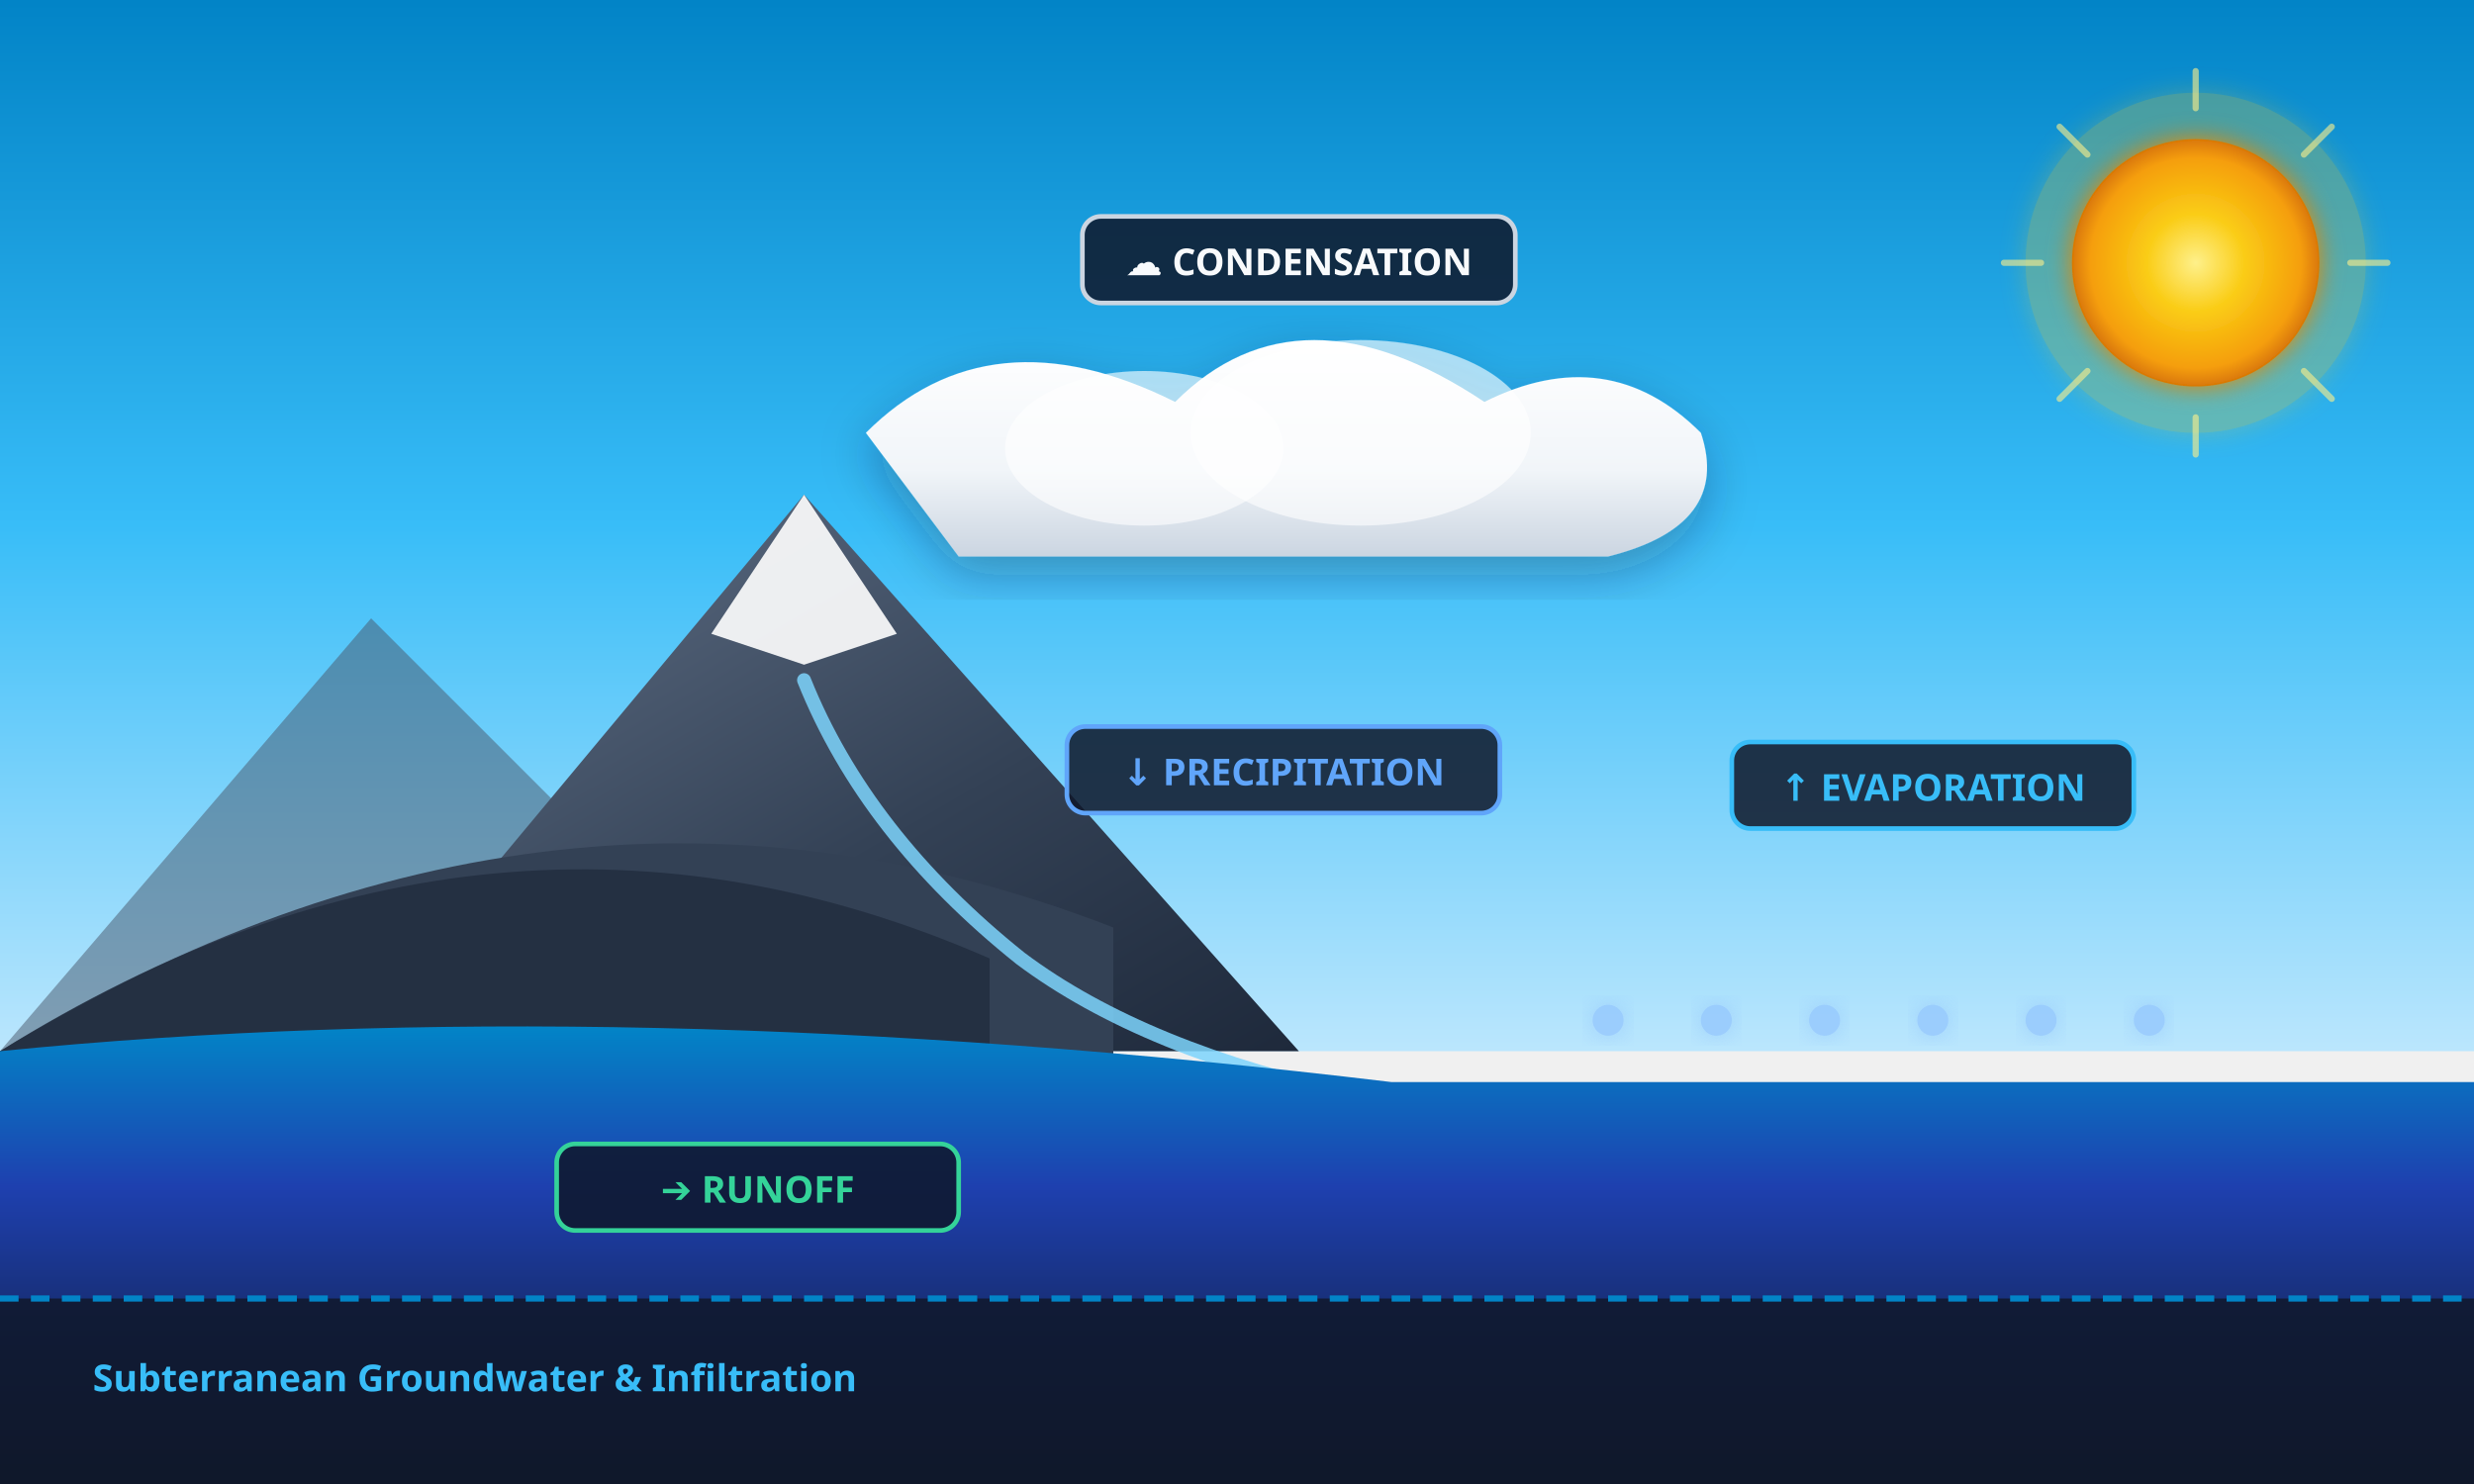
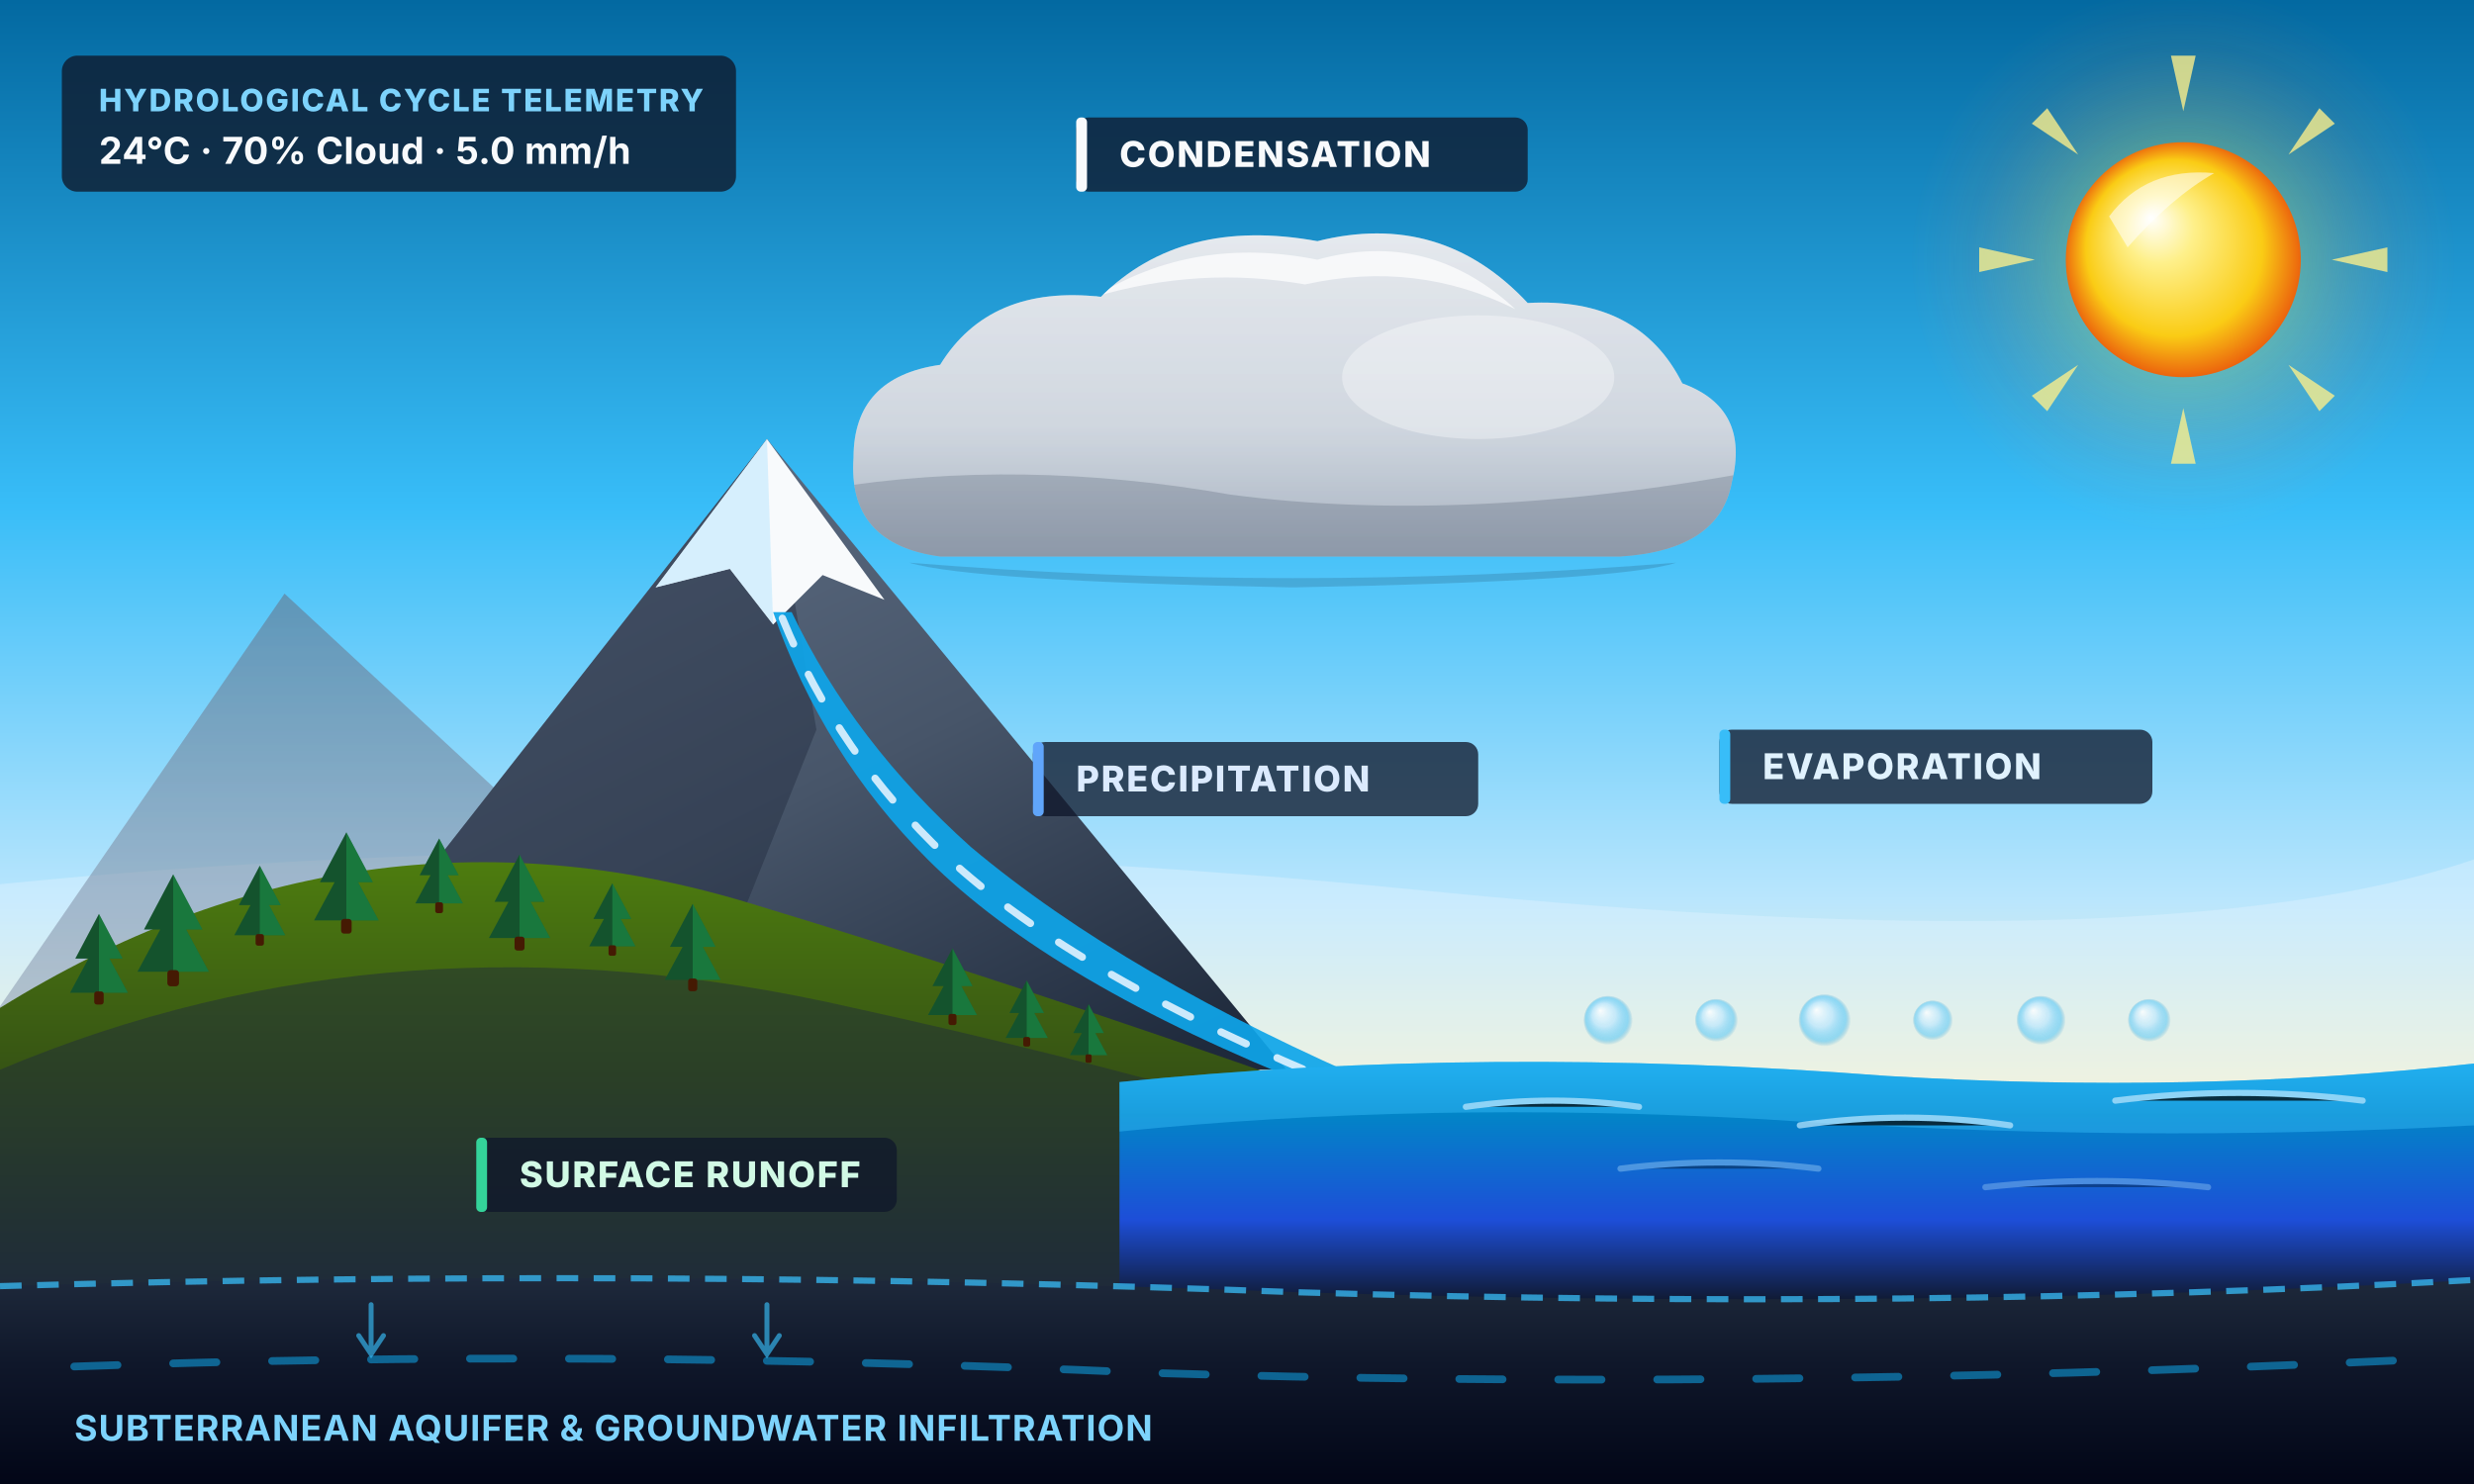
- <svg xmlns="http://www.w3.org/2000/svg" viewBox="0 0 800 480">
+ <svg xmlns="http://www.w3.org/2000/svg" viewBox="0 0 800 480" role="img" aria-label="Interactive Water Cycle: Evaporation, Condensation, Precipitation, Runoff and Groundwater">
  <defs>
    <linearGradient id="wc-sky-grad" x1="0" y1="0" x2="0" y2="1">
-       <stop offset="0%" stop-color="#0284c7" />
-       <stop offset="50%" stop-color="#38bdf8" />
-       <stop offset="100%" stop-color="#bae6fd" />
+       <stop offset="0%" stop-color="#0369a1" />
+       <stop offset="46%" stop-color="#38bdf8" />
+       <stop offset="82%" stop-color="#bae6fd" />
+       <stop offset="100%" stop-color="#fef3c7" />
+     </linearGradient>
+     <radialGradient id="wc-sun-core" cx="50%" cy="50%" r="52%" fx="36%" fy="32%">
+       <stop offset="0%" stop-color="#ffffff" />
+       <stop offset="28%" stop-color="#fef08a" />
+       <stop offset="72%" stop-color="#facc15" />
+       <stop offset="100%" stop-color="#ea580c" />
+     </radialGradient>
+     <radialGradient id="wc-sun-halo" cx="50%" cy="50%" r="50%">
+       <stop offset="0%" stop-color="#fef08a" stop-opacity="0.72" />
+       <stop offset="45%" stop-color="#fde047" stop-opacity="0.28" />
+       <stop offset="78%" stop-color="#fb923c" stop-opacity="0.08" />
+       <stop offset="100%" stop-color="#fb923c" stop-opacity="0" />
+     </radialGradient>
+     <linearGradient id="wc-mtn-far" x1="0" y1="0" x2="0" y2="1">
+       <stop offset="0%" stop-color="#64748b" />
+       <stop offset="100%" stop-color="#94a3b8" />
+     </linearGradient>
+     <linearGradient id="wc-mtn-lit" x1="0.1" y1="0" x2="0.9" y2="1">
+       <stop offset="0%" stop-color="#64748b" />
+       <stop offset="55%" stop-color="#475569" />
+       <stop offset="100%" stop-color="#1e293b" />
+     </linearGradient>
+     <linearGradient id="wc-hill-grass" x1="0" y1="0" x2="0" y2="1">
+       <stop offset="0%" stop-color="#4d7c0f" />
+       <stop offset="48%" stop-color="#365314" />
+       <stop offset="100%" stop-color="#1e293b" />
+     </linearGradient>
+     <linearGradient id="wc-cloud-grad" x1="0" y1="0" x2="0" y2="1">
+       <stop offset="0%" stop-color="#ffffff" />
+       <stop offset="58%" stop-color="#f1f5f9" />
+       <stop offset="100%" stop-color="#cbd5e1" />
+     </linearGradient>
+     <linearGradient id="wc-cloud-storm" x1="0" y1="0" x2="0" y2="1">
+       <stop offset="0%" stop-color="#94a3b8" />
+       <stop offset="65%" stop-color="#64748b" />
+       <stop offset="100%" stop-color="#334155" />
    </linearGradient>
    <linearGradient id="wc-ocean-grad" x1="0" y1="0" x2="0" y2="1">
-       <stop offset="0%" stop-color="#0284c7" />
-       <stop offset="35%" stop-color="#1e40af" />
+       <stop offset="0%" stop-color="#0ea5e9" />
+       <stop offset="22%" stop-color="#0284c7" />
+       <stop offset="65%" stop-color="#1d4ed8" />
      <stop offset="100%" stop-color="#0f172a" />
    </linearGradient>
-     <linearGradient id="wc-mountain-grad" x1="0" y1="0" x2="1" y2="1">
-       <stop offset="0%" stop-color="#64748b" />
-       <stop offset="60%" stop-color="#334155" />
-       <stop offset="100%" stop-color="#1e293b" />
+     <linearGradient id="wc-bedrock-grad" x1="0" y1="0" x2="0" y2="1">
+       <stop offset="0%" stop-color="#1e293b" />
+       <stop offset="42%" stop-color="#0f172a" />
+       <stop offset="100%" stop-color="#020617" />
    </linearGradient>
-     <radialGradient id="grad-sun" cx="50%" cy="50%" r="50%">
-       <stop offset="0%" stop-color="#fef08a" />
-       <stop offset="40%" stop-color="#facc15" />
-       <stop offset="85%" stop-color="#f59e0b" />
-       <stop offset="100%" stop-color="#d97706" />
+     <radialGradient id="wc-vapor-orb" cx="50%" cy="50%" r="50%" fx="34%" fy="30%">
+       <stop offset="0%" stop-color="#ffffff" stop-opacity="0.96" />
+       <stop offset="48%" stop-color="#bae6fd" stop-opacity="0.85" />
+       <stop offset="85%" stop-color="#38bdf8" stop-opacity="0.55" />
+       <stop offset="100%" stop-color="#0284c7" stop-opacity="0" />
    </radialGradient>
-     <linearGradient id="wc-cloud-grad" x1="0" y1="0" x2="0" y2="1">
-       <stop offset="0%" stop-color="#ffffff" />
-       <stop offset="60%" stop-color="#f1f5f9" />
-       <stop offset="100%" stop-color="#cbd5e1" />
+     <linearGradient id="wc-drop-grad" x1="0" y1="0" x2="0" y2="1">
+       <stop offset="0%" stop-color="#e0f2fe" />
+       <stop offset="55%" stop-color="#38bdf8" />
+       <stop offset="100%" stop-color="#1d4ed8" />
    </linearGradient>
-     <filter id="glow" x="-30%" y="-30%" width="160%" height="160%">
-       <feGaussianBlur stdDeviation="4" result="blur" />
-       <feMerge>
-         <feMergeNode in="blur" />
-         <feMergeNode in="SourceGraphic" />
-       </feMerge>
-     </filter>
-     <filter id="cloud-shadow" x="-20%" y="-20%" width="140%" height="140%">
-       <feDropShadow dx="0" dy="6" stdDeviation="8" flood-color="#1e293b" flood-opacity="0.3" />
-     </filter>
+     <g id="sym-pine" aria-hidden="true">
+       <path d="M0 -24 L9 -7 L4 -7 L11 6 L-11 6 L-4 -7 L-9 -7 Z" fill="#14532d" />
+       <path d="M0 -24 L9 -7 L4 -7 L11 6 L0 6 Z" fill="#22c55e" opacity="0.32" />
+       <rect x="-1.8" y="5.5" width="3.6" height="5" rx="1" fill="#451a03" />
+     </g>
+     <g id="sym-drop" aria-hidden="true">
+       <path d="M0 0 Q3.4 6.5 3.4 10 A3.4 3.4 0 1 1 -3.4 10 Q-3.4 6.5 0 0 Z" fill="url(#wc-drop-grad)" />
+       <ellipse cx="-1.1" cy="9.5" rx="0.9" ry="1.8" fill="#ffffff" opacity="0.72" />
+     </g>
+     <clipPath id="wc-cloud-clip">
+       <path d="M276 148 Q276 122 304 118 Q320 92 356 96 Q382 70 426 78 Q466 68 494 98 Q530 96 544 124 Q566 132 560 156 Q556 178 524 180 L304 180 Q274 176 276 148 Z" />
+     </clipPath>
  </defs>
-   <rect width="800" height="340" fill="url(#wc-sky-grad)" />
-   <g transform="translate(710, 85)">
-     <circle cx="0" cy="0" r="55" fill="#facc15" opacity="0.25" filter="url(#glow)" />
-     <circle cx="0" cy="0" r="40" fill="url(#grad-sun)" filter="url(#glow)" />
-     <g stroke="#fef08a" stroke-width="2" stroke-linecap="round" opacity="0.6">
-       <line x1="0" y1="-50" x2="0" y2="-62" />
-       <line x1="35" y1="-35" x2="44" y2="-44" />
-       <line x1="50" y1="0" x2="62" y2="0" />
-       <line x1="35" y1="35" x2="44" y2="44" />
-       <line x1="0" y1="50" x2="0" y2="62" />
-       <line x1="-35" y1="35" x2="-44" y2="44" />
-       <line x1="-50" y1="0" x2="-62" y2="0" />
-       <line x1="-35" y1="-35" x2="-44" y2="-44" />
+   <rect width="800" height="356" fill="url(#wc-sky-grad)" aria-hidden="true" />
+   <path d="M0 286 Q220 264 460 288 T800 278 L800 356 L0 356 Z" fill="#e0f2fe" opacity="0.42" aria-hidden="true" />
+   <g id="wc-sun-group" transform="translate(706, 84)" aria-hidden="true">
+     <circle id="wc-sun-halo-ring" cx="0" cy="0" r="88" fill="url(#wc-sun-halo)" opacity="0.85" />
+     <g id="wc-sun-rays" transform="rotate(0)">
+       <path d="M0 -48 L4 -66 L-4 -66 Z M34 -34 L49 -44 L44 -49 Z M48 0 L66 4 L66 -4 Z M34 34 L44 49 L49 44 Z M0 48 L-4 66 L4 66 Z M-34 34 L-49 44 L-44 49 Z M-48 0 L-66 -4 L-66 4 Z M-34 -34 L-44 -49 L-49 -44 Z" fill="#fef08a" opacity="0.78" />
+     </g>
+     <circle cx="0" cy="0" r="38" fill="url(#wc-sun-core)" />
+     <path d="M-24 -14 Q-12 -30 10 -28 Q-4 -20 -18 -4 Z" fill="#ffffff" opacity="0.55" />
+   </g>
+   <g aria-hidden="true">
+     <path d="M-10 340 L92 192 L174 268 L236 218 L340 340 Z" fill="url(#wc-mtn-far)" opacity="0.58" />
+     <path d="M88 346 L248 142 L416 346 Z" fill="url(#wc-mtn-lit)" />
+     <path d="M248 142 L264 236 L220 346 L88 346 Z" fill="#1e293b" opacity="0.42" />
+     <path d="M248 142 L212 190 L236 184 L250 202 L266 186 L286 194 Z" fill="#f8fafc" />
+     <path d="M248 142 L212 190 L236 184 L250 202 Z" fill="#bae6fd" opacity="0.55" />
+     <path d="M0 326 Q116 254 242 292 Q328 318 424 352 L424 422 L0 422 Z" fill="url(#wc-hill-grass)" />
+     <path d="M0 346 Q128 292 276 326 Q340 340 404 358 L404 422 L0 422 Z" fill="#1e293b" opacity="0.48" />
+     <use href="#sym-pine" transform="matrix(0.85 0 0 0.85 32 316)" />
+     <use href="#sym-pine" transform="matrix(1.05 0 0 1.05 56 308)" />
+     <use href="#sym-pine" transform="matrix(0.75 0 0 0.75 84 298)" />
+     <use href="#sym-pine" transform="matrix(0.95 0 0 0.95 112 292)" />
+     <use href="#sym-pine" transform="matrix(0.7 0 0 0.7 142 288)" />
+     <use href="#sym-pine" transform="matrix(0.9 0 0 0.9 168 298)" />
+     <use href="#sym-pine" transform="matrix(0.68 0 0 0.68 198 302)" />
+     <use href="#sym-pine" transform="matrix(0.82 0 0 0.82 224 312)" />
+     <use href="#sym-pine" transform="matrix(0.72 0 0 0.72 308 324)" />
+     <use href="#sym-pine" transform="matrix(0.62 0 0 0.62 332 332)" />
+     <use href="#sym-pine" transform="matrix(0.55 0 0 0.55 352 338)" />
+   </g>
+   <g aria-hidden="true">
+     <path d="M250 198 Q266 244 300 278 Q340 318 426 352 L448 352 Q364 316 314 274 Q276 240 256 198 Z" fill="#0ea5e9" opacity="0.92" />
+     <path id="wc-river-foam" d="M253 200 Q271 244 306 277 Q348 316 436 352" fill="none" stroke="#e0f2fe" stroke-width="2.4" stroke-linecap="round" stroke-dasharray="9 11" opacity="0.9" />
+   </g>
+   <g aria-hidden="true">
+     <path d="M362 350 Q480 338 610 348 Q710 354 800 344 L800 422 L362 422 Z" fill="url(#wc-ocean-grad)" />
+     <path d="M362 350 Q480 338 610 348 Q710 354 800 344 L800 364 Q690 370 570 362 Q460 356 362 366 Z" fill="#38bdf8" opacity="0.45" />
+     <g id="wc-ocean-sheen" stroke="#bae6fd" stroke-width="2" stroke-linecap="round" opacity="0.72">
+       <path d="M474 358 Q502 354 530 358" />
+       <path d="M582 364 Q616 359 650 364" />
+       <path d="M684 356 Q724 351 764 356" />
+       <path d="M524 378 Q556 374 588 378" opacity="0.5" />
+       <path d="M642 384 Q678 380 714 384" opacity="0.45" />
    </g>
  </g>
-   <polygon points="120,200 0,340 260,340" fill="#475569" opacity="0.5" />
-   <polygon points="260,160 110,340 420,340" fill="url(#wc-mountain-grad)" />
-   <polygon points="260,160 230,205 260,215 290,205" fill="#ffffff" opacity="0.9" />
-   <path d="M 0 340 Q 180 230, 360 300 L 360 480 L 0 480 Z" fill="#334155" />
-   <path d="M 0 340 Q 160 240, 320 310 L 320 480 L 0 480 Z" fill="#1e293b" opacity="0.7" />
-   <path d="M 260 220 Q 280 270 330 310 Q 370 340 440 355" fill="none" stroke="#7dd3fc" stroke-width="4.5" stroke-linecap="round" opacity="0.85" />
-   <path d="M 0 340 Q 200 320, 450 350 L 800 350 L 800 480 L 0 480 Z" fill="url(#wc-ocean-grad)" />
-   <path d="M 0 420 L 800 420 L 800 480 L 0 480 Z" fill="#0f172a" opacity="0.85" />
-   <line x1="0" y1="420" x2="800" y2="420" stroke="#0284c7" stroke-width="2" stroke-dasharray="6,4" />
-   <text x="30" y="450" fill="#38bdf8" font-size="12" font-weight="700" font-family="sans-serif">Subterranean Groundwater &amp; Infiltration</text>
-   <g filter="url(#cloud-shadow)">
-     <path d="M 280 140 Q 320 100, 380 130 Q 420 90, 480 130 Q 520 110, 550 140 Q 560 170, 520 180 L 310 180 Z" fill="url(#wc-cloud-grad)" />
-     <ellipse cx="370" cy="145" rx="45" ry="25" fill="#ffffff" opacity="0.6" />
-     <ellipse cx="440" cy="140" rx="55" ry="30" fill="#ffffff" opacity="0.6" />
+   <g aria-hidden="true">
+     <path d="M0 416 Q210 410 420 418 Q620 424 800 414 L800 480 L0 480 Z" fill="url(#wc-bedrock-grad)" />
+     <path d="M0 416 Q210 410 420 418 Q620 424 800 414" fill="none" stroke="#38bdf8" stroke-width="2" stroke-dasharray="7 5" opacity="0.75" />
+     <path id="wc-aquifer-flow" d="M24 442 Q190 436 370 444 Q560 450 776 440" fill="none" stroke="#0ea5e9" stroke-width="2.5" stroke-linecap="round" stroke-dasharray="14 18" opacity="0.55" />
+     <path d="M120 422 L120 436 M116 432 L120 438 L124 432 M248 422 L248 436 M244 432 L248 438 L252 432" fill="none" stroke="#38bdf8" stroke-width="1.6" stroke-linecap="round" opacity="0.65" />
  </g>
-   <g font-family="sans-serif" font-size="12" font-weight="800">
-     <g transform="translate(560, 240)">
-       <rect width="130" height="28" rx="6" fill="#0f172a" fill-opacity="0.85" stroke="#38bdf8" stroke-width="1.5" />
-       <text x="65" y="19" fill="#38bdf8" text-anchor="middle">↑ EVAPORATION</text>
-     </g>
-     <g transform="translate(350, 70)">
-       <rect width="140" height="28" rx="6" fill="#0f172a" fill-opacity="0.85" stroke="#cbd5e1" stroke-width="1.5" />
-       <text x="70" y="19" fill="#f8fafc" text-anchor="middle">☁ CONDENSATION</text>
-     </g>
-     <g transform="translate(345, 235)">
-       <rect width="140" height="28" rx="6" fill="#0f172a" fill-opacity="0.85" stroke="#60a5fa" stroke-width="1.5" />
-       <text x="70" y="19" fill="#60a5fa" text-anchor="middle">↓ PRECIPITATION</text>
-     </g>
-     <g transform="translate(180, 370)">
-       <rect width="130" height="28" rx="6" fill="#0f172a" fill-opacity="0.85" stroke="#34d399" stroke-width="1.5" />
-       <text x="65" y="19" fill="#34d399" text-anchor="middle">➔ RUNOFF</text>
+   <text x="24" y="466" fill="#7dd3fc" font-size="11.5" font-weight="700" font-family="system-ui, -apple-system, sans-serif" letter-spacing="0.03em">SUBTERRANEAN AQUIFER &amp; GROUNDWATER INFILTRATION</text>
+   <g id="wc-cloud-group" transform="translate(0,0)">
+     <path d="M294 182 Q418 192 542 182 Q524 188 418 190 Q314 188 294 182 Z" fill="#0f172a" opacity="0.16" aria-hidden="true" />
+     <path d="M276 148 Q276 122 304 118 Q320 92 356 96 Q382 70 426 78 Q466 68 494 98 Q530 96 544 124 Q566 132 560 156 Q556 178 524 180 L304 180 Q274 176 276 148 Z" fill="url(#wc-cloud-grad)" />
+     <path id="wc-cloud-storm-tint" d="M276 148 Q276 122 304 118 Q320 92 356 96 Q382 70 426 78 Q466 68 494 98 Q530 96 544 124 Q566 132 560 156 Q556 178 524 180 L304 180 Q274 176 276 148 Z" fill="url(#wc-cloud-storm)" opacity="0.24" />
+     <g clip-path="url(#wc-cloud-clip)" aria-hidden="true">
+       <path d="M268 158 Q330 148 398 160 Q474 170 570 152 L570 190 L268 190 Z" fill="#334155" opacity="0.22" />
+       <path d="M354 96 Q386 76 426 84 Q462 74 490 100 Q458 84 422 92 Q388 86 354 96 Z" fill="#ffffff" opacity="0.72" />
+       <ellipse cx="478" cy="122" rx="44" ry="20" fill="#ffffff" opacity="0.34" />
    </g>
  </g>
  <g id="wc-vapors">
-     <circle id="wc-vapor-0" cx="520" cy="330" r="5" fill="#93c5fd" opacity="0.75" filter="url(#glow)" />
-     <circle id="wc-vapor-1" cx="555" cy="330" r="5" fill="#93c5fd" opacity="0.75" filter="url(#glow)" />
-     <circle id="wc-vapor-2" cx="590" cy="330" r="5" fill="#93c5fd" opacity="0.75" filter="url(#glow)" />
-     <circle id="wc-vapor-3" cx="625" cy="330" r="5" fill="#93c5fd" opacity="0.75" filter="url(#glow)" />
-     <circle id="wc-vapor-4" cx="660" cy="330" r="5" fill="#93c5fd" opacity="0.75" filter="url(#glow)" />
-     <circle id="wc-vapor-5" cx="695" cy="330" r="5" fill="#93c5fd" opacity="0.75" filter="url(#glow)" />
+     <circle id="wc-vapor-0" cx="520" cy="330" r="8" fill="url(#wc-vapor-orb)" opacity="0.88" role="button" tabindex="0" aria-label="Draggable rising water vapor droplet" />
+     <circle id="wc-vapor-1" cx="555" cy="330" r="7" fill="url(#wc-vapor-orb)" opacity="0.84" aria-hidden="true" />
+     <circle id="wc-vapor-2" cx="590" cy="330" r="8.5" fill="url(#wc-vapor-orb)" opacity="0.88" aria-hidden="true" />
+     <circle id="wc-vapor-3" cx="625" cy="330" r="6.5" fill="url(#wc-vapor-orb)" opacity="0.82" aria-hidden="true" />
+     <circle id="wc-vapor-4" cx="660" cy="330" r="8" fill="url(#wc-vapor-orb)" opacity="0.86" aria-hidden="true" />
+     <circle id="wc-vapor-5" cx="695" cy="330" r="7" fill="url(#wc-vapor-orb)" opacity="0.82" aria-hidden="true" />
  </g>
-   <g id="wc-rains">
-     <line id="wc-rain-0" x1="320" y1="190" x2="317" y2="202" stroke="#60a5fa" stroke-width="2.5" stroke-linecap="round" opacity="0" />
-     <line id="wc-rain-1" x1="345" y1="190" x2="342" y2="202" stroke="#60a5fa" stroke-width="2.5" stroke-linecap="round" opacity="0" />
-     <line id="wc-rain-2" x1="370" y1="190" x2="367" y2="202" stroke="#60a5fa" stroke-width="2.5" stroke-linecap="round" opacity="0" />
-     <line id="wc-rain-3" x1="395" y1="190" x2="392" y2="202" stroke="#60a5fa" stroke-width="2.5" stroke-linecap="round" opacity="0" />
-     <line id="wc-rain-4" x1="420" y1="190" x2="417" y2="202" stroke="#60a5fa" stroke-width="2.5" stroke-linecap="round" opacity="0" />
-     <line id="wc-rain-5" x1="445" y1="190" x2="442" y2="202" stroke="#60a5fa" stroke-width="2.5" stroke-linecap="round" opacity="0" />
-     <line id="wc-rain-6" x1="470" y1="190" x2="467" y2="202" stroke="#60a5fa" stroke-width="2.5" stroke-linecap="round" opacity="0" />
-     <line id="wc-rain-7" x1="495" y1="190" x2="492" y2="202" stroke="#60a5fa" stroke-width="2.5" stroke-linecap="round" opacity="0" />
+   <g id="wc-rains" aria-hidden="true">
+     <use id="wc-rain-0" href="#sym-drop" transform="translate(320, 190)" opacity="0" />
+     <use id="wc-rain-1" href="#sym-drop" transform="translate(345, 190)" opacity="0" />
+     <use id="wc-rain-2" href="#sym-drop" transform="translate(370, 190)" opacity="0" />
+     <use id="wc-rain-3" href="#sym-drop" transform="translate(395, 190)" opacity="0" />
+     <use id="wc-rain-4" href="#sym-drop" transform="translate(420, 190)" opacity="0" />
+     <use id="wc-rain-5" href="#sym-drop" transform="translate(445, 190)" opacity="0" />
+     <use id="wc-rain-6" href="#sym-drop" transform="translate(470, 190)" opacity="0" />
+     <use id="wc-rain-7" href="#sym-drop" transform="translate(495, 190)" opacity="0" />
+   </g>
+   <g font-family="system-ui, -apple-system, sans-serif" font-weight="800" font-size="11.5" letter-spacing="0.05em">
+     <g transform="translate(556, 236)">
+       <rect width="140" height="24" rx="4" fill="#0f172a" fill-opacity="0.76" />
+       <rect width="3.5" height="24" rx="1.5" fill="#38bdf8" />
+       <text x="14" y="16" fill="#e0f2fe">EVAPORATION</text>
+     </g>
+     <g transform="translate(348, 38)">
+       <rect width="146" height="24" rx="4" fill="#0f172a" fill-opacity="0.76" />
+       <rect width="3.5" height="24" rx="1.5" fill="#f8fafc" />
+       <text x="14" y="16" fill="#f8fafc">CONDENSATION</text>
+     </g>
+     <g transform="translate(334, 240)">
+       <rect width="144" height="24" rx="4" fill="#0f172a" fill-opacity="0.76" />
+       <rect width="3.5" height="24" rx="1.5" fill="#60a5fa" />
+       <text x="14" y="16" fill="#dbeafe">PRECIPITATION</text>
+     </g>
+     <g transform="translate(154, 368)">
+       <rect width="136" height="24" rx="4" fill="#0f172a" fill-opacity="0.76" />
+       <rect width="3.5" height="24" rx="1.5" fill="#34d399" />
+       <text x="14" y="16" fill="#d1fae5">SURFACE RUNOFF</text>
+     </g>
+     <g transform="translate(20, 18)">
+       <rect width="218" height="44" rx="5" fill="#0f172a" fill-opacity="0.78" />
+       <text x="12" y="18" fill="#7dd3fc" font-size="10" letter-spacing="0.06em">HYDROLOGICAL CYCLE TELEMETRY</text>
+       <text id="wc-rainfall-readout" x="12" y="35" fill="#f8fafc" font-size="12" font-weight="700" letter-spacing="0.01em">24°C · 70% Cloud · 5.0 mm/h</text>
+     </g>
  </g>
</svg>
